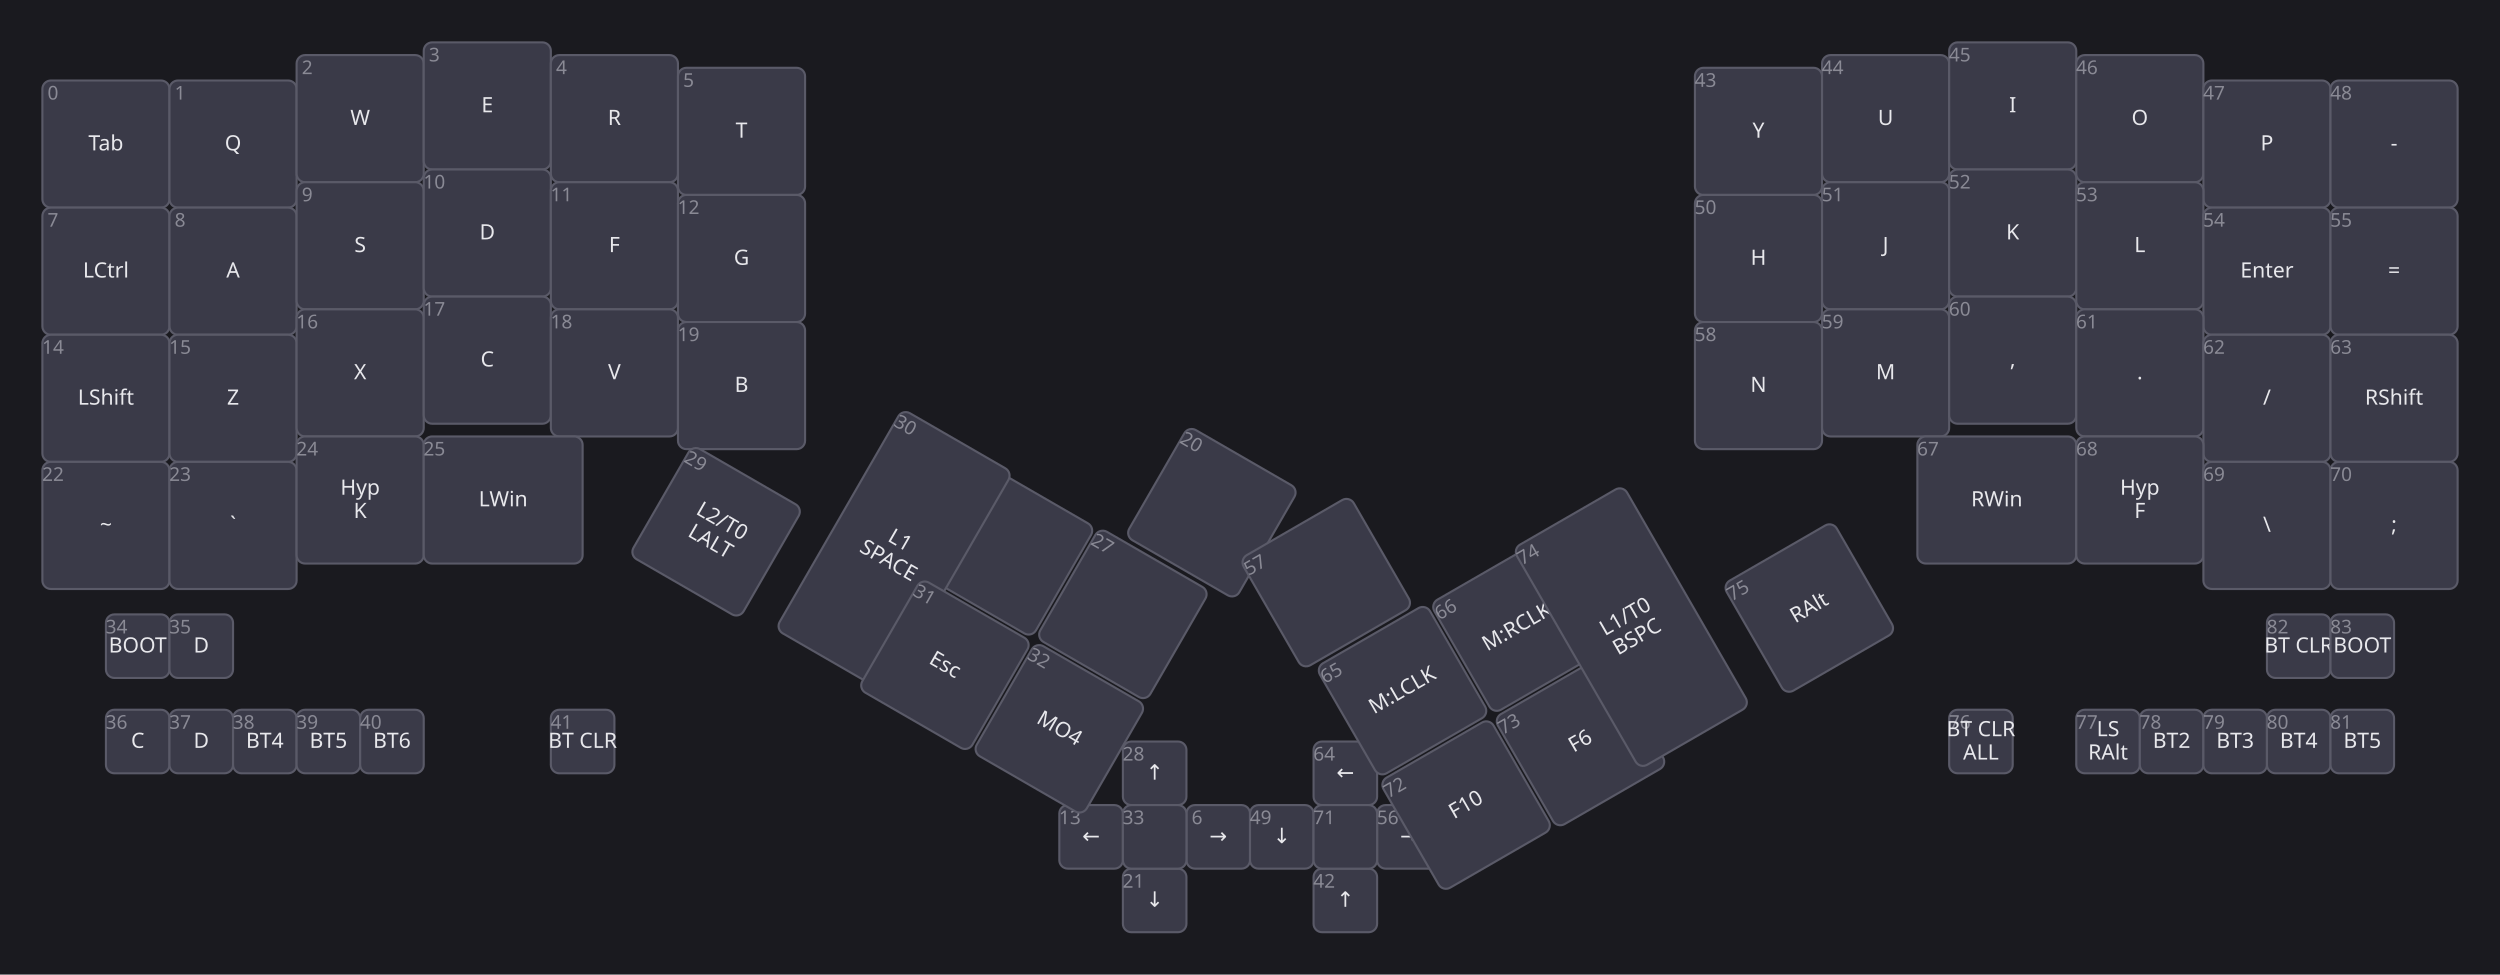
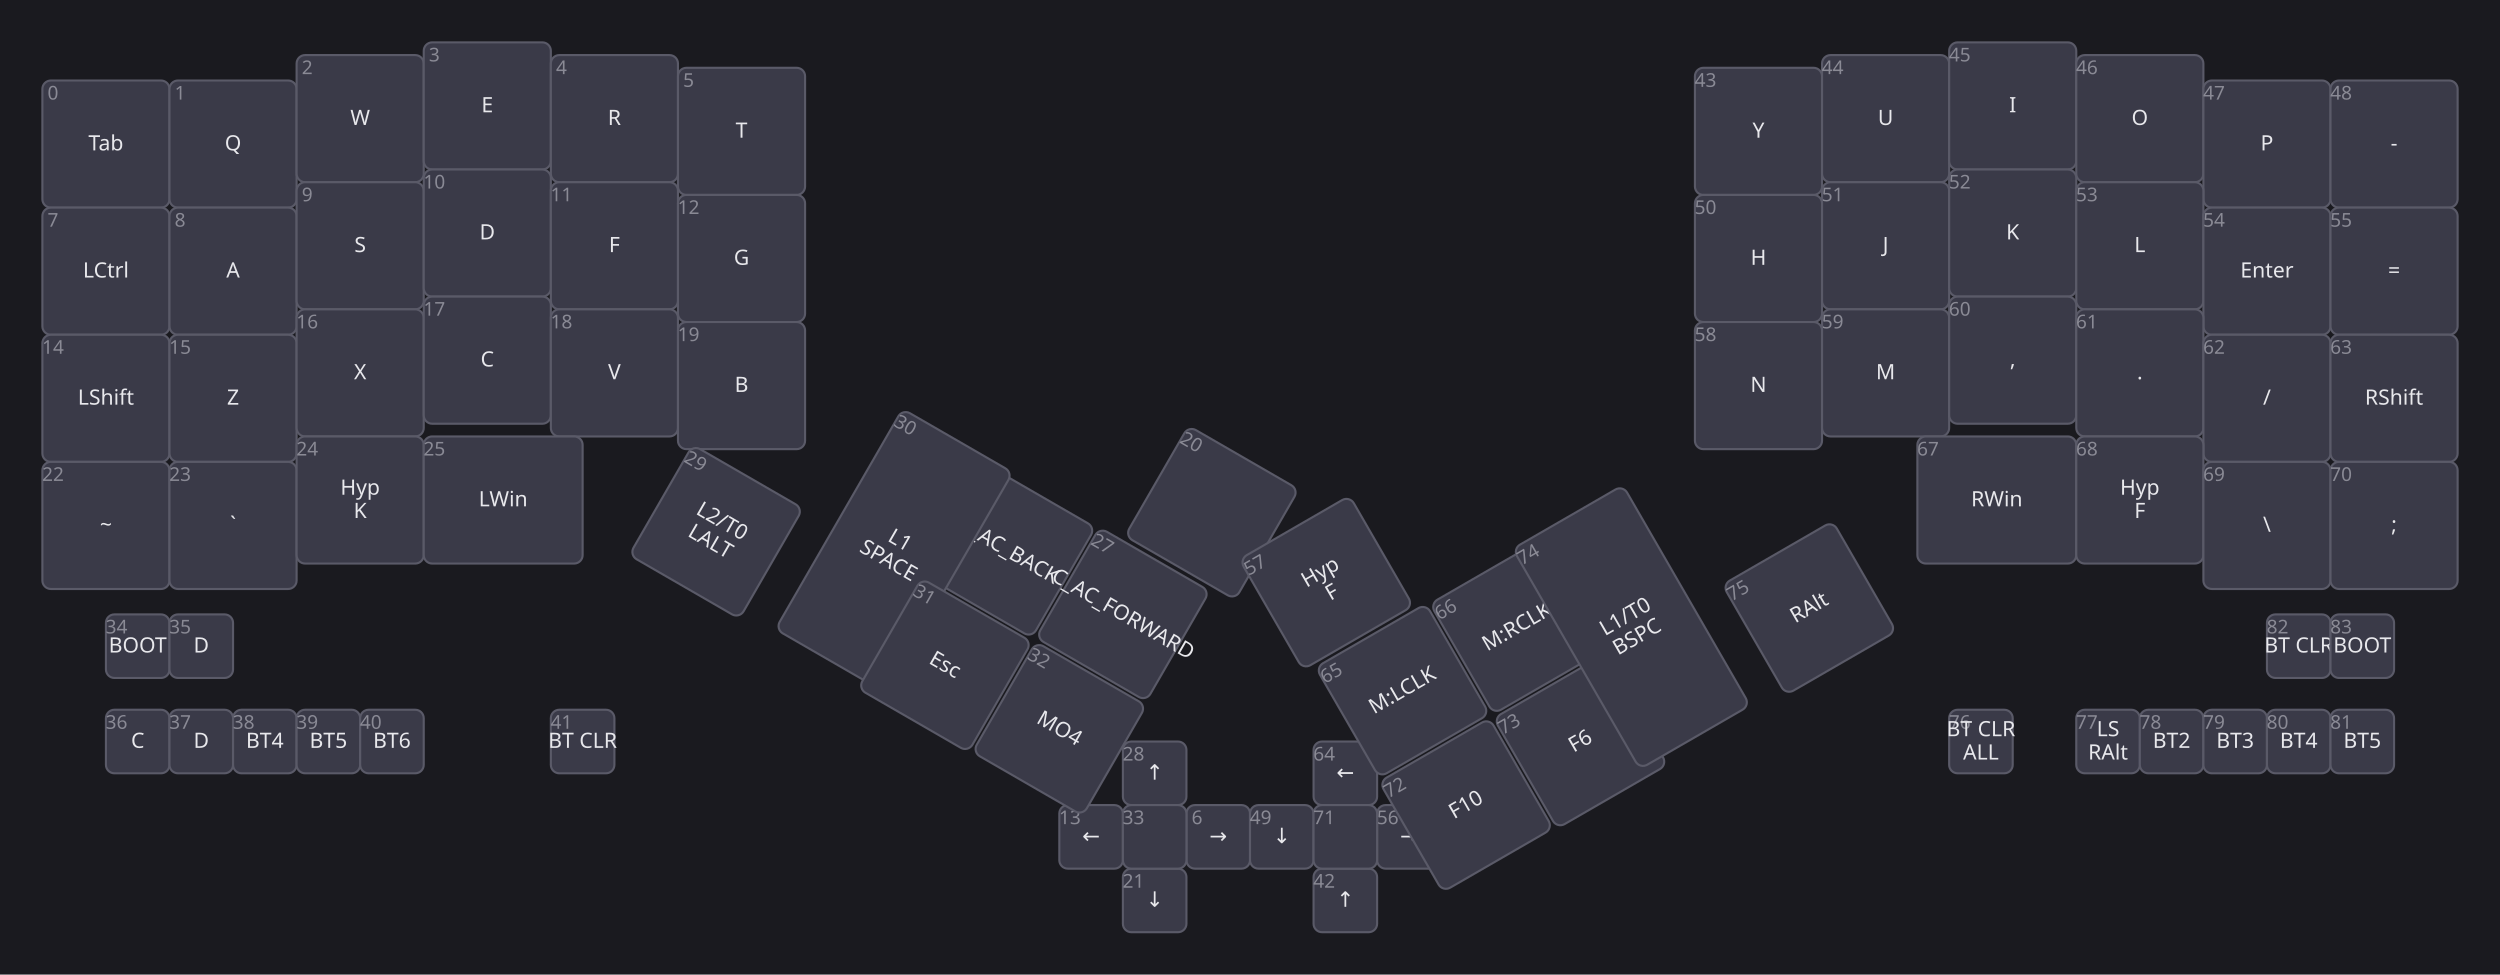
<svg xmlns="http://www.w3.org/2000/svg" viewBox="0 0 1180 460" width="1180" height="460" font-family="sans-serif">
  <style>.key{fill:#3a3a48;stroke:#5a5a68;stroke-width:1}.kt{fill:#e8e8ec;font-size:10px;text-anchor:middle}.ks{fill:#8a8a95;font-size:9px;text-anchor:middle}.bg{fill:#1a1a1f}</style>
  <rect class="bg" width="1180" height="460" />
  <g>
    <rect class="key" x="20.0" y="38.0" width="60.0" height="60.0" rx="4" fill="#3a3a48" />
    <text class="ks" x="25.0" y="47.0" text-anchor="start">0</text>
    <text class="kt" x="50.0" y="71.0">Tab</text>
  </g>
  <g>
    <rect class="key" x="80.0" y="38.0" width="60.0" height="60.0" rx="4" fill="#3a3a48" />
    <text class="ks" x="85.0" y="47.0" text-anchor="start">1</text>
    <text class="kt" x="110.0" y="71.0">Q</text>
  </g>
  <g>
    <rect class="key" x="140.0" y="26.0" width="60.0" height="60.0" rx="4" fill="#3a3a48" />
    <text class="ks" x="145.0" y="35.0" text-anchor="start">2</text>
    <text class="kt" x="170.0" y="59.0">W</text>
  </g>
  <g>
    <rect class="key" x="200.0" y="20.0" width="60.0" height="60.0" rx="4" fill="#3a3a48" />
    <text class="ks" x="205.0" y="29.0" text-anchor="start">3</text>
    <text class="kt" x="230.0" y="53.0">E</text>
  </g>
  <g>
    <rect class="key" x="260.0" y="26.0" width="60.0" height="60.0" rx="4" fill="#3a3a48" />
    <text class="ks" x="265.0" y="35.0" text-anchor="start">4</text>
    <text class="kt" x="290.0" y="59.0">R</text>
  </g>
  <g>
    <rect class="key" x="320.0" y="32.0" width="60.0" height="60.0" rx="4" fill="#3a3a48" />
    <text class="ks" x="325.0" y="41.0" text-anchor="start">5</text>
    <text class="kt" x="350.0" y="65.0">T</text>
  </g>
  <g>
    <rect class="key" x="560.0" y="380.0" width="30.0" height="30.0" rx="4" fill="#3a3a48" />
    <text class="ks" x="565.0" y="389.0" text-anchor="start">6</text>
    <text class="kt" x="575.0" y="398.0">→</text>
  </g>
  <g>
    <rect class="key" x="20.0" y="98.0" width="60.0" height="60.0" rx="4" fill="#3a3a48" />
    <text class="ks" x="25.0" y="107.0" text-anchor="start">7</text>
    <text class="kt" x="50.0" y="131.0">LCtrl</text>
  </g>
  <g>
    <rect class="key" x="80.0" y="98.0" width="60.0" height="60.0" rx="4" fill="#3a3a48" />
    <text class="ks" x="85.0" y="107.0" text-anchor="start">8</text>
    <text class="kt" x="110.0" y="131.0">A</text>
  </g>
  <g>
    <rect class="key" x="140.0" y="86.0" width="60.0" height="60.0" rx="4" fill="#3a3a48" />
    <text class="ks" x="145.0" y="95.0" text-anchor="start">9</text>
    <text class="kt" x="170.0" y="119.0">S</text>
  </g>
  <g>
    <rect class="key" x="200.0" y="80.0" width="60.0" height="60.0" rx="4" fill="#3a3a48" />
    <text class="ks" x="205.0" y="89.0" text-anchor="start">10</text>
    <text class="kt" x="230.0" y="113.0">D</text>
  </g>
  <g>
    <rect class="key" x="260.0" y="86.0" width="60.0" height="60.0" rx="4" fill="#3a3a48" />
    <text class="ks" x="265.0" y="95.0" text-anchor="start">11</text>
    <text class="kt" x="290.0" y="119.0">F</text>
  </g>
  <g>
    <rect class="key" x="320.0" y="92.0" width="60.0" height="60.0" rx="4" fill="#3a3a48" />
    <text class="ks" x="325.0" y="101.0" text-anchor="start">12</text>
    <text class="kt" x="350.0" y="125.0">G</text>
  </g>
  <g>
    <rect class="key" x="500.0" y="380.0" width="30.0" height="30.0" rx="4" fill="#3a3a48" />
    <text class="ks" x="505.0" y="389.0" text-anchor="start">13</text>
    <text class="kt" x="515.0" y="398.0">←</text>
  </g>
  <g>
    <rect class="key" x="20.0" y="158.0" width="60.0" height="60.0" rx="4" fill="#3a3a48" />
    <text class="ks" x="25.0" y="167.0" text-anchor="start">14</text>
    <text class="kt" x="50.0" y="191.0">LShift</text>
  </g>
  <g>
    <rect class="key" x="80.0" y="158.0" width="60.0" height="60.0" rx="4" fill="#3a3a48" />
    <text class="ks" x="85.0" y="167.0" text-anchor="start">15</text>
    <text class="kt" x="110.0" y="191.0">Z</text>
  </g>
  <g>
    <rect class="key" x="140.0" y="146.0" width="60.0" height="60.0" rx="4" fill="#3a3a48" />
    <text class="ks" x="145.0" y="155.0" text-anchor="start">16</text>
    <text class="kt" x="170.0" y="179.0">X</text>
  </g>
  <g>
    <rect class="key" x="200.0" y="140.0" width="60.0" height="60.0" rx="4" fill="#3a3a48" />
    <text class="ks" x="205.0" y="149.0" text-anchor="start">17</text>
    <text class="kt" x="230.0" y="173.0">C</text>
  </g>
  <g>
    <rect class="key" x="260.0" y="146.0" width="60.0" height="60.0" rx="4" fill="#3a3a48" />
    <text class="ks" x="265.0" y="155.0" text-anchor="start">18</text>
    <text class="kt" x="290.0" y="179.0">V</text>
  </g>
  <g>
    <rect class="key" x="320.0" y="152.0" width="60.0" height="60.0" rx="4" fill="#3a3a48" />
    <text class="ks" x="325.0" y="161.0" text-anchor="start">19</text>
    <text class="kt" x="350.0" y="185.0">B</text>
  </g>
  <g transform="rotate(30 572.0 242.0)">
    <rect class="key" x="542.0" y="212.0" width="60.0" height="60.0" rx="4" fill="#2a2a30" />
    <text class="ks" x="547.0" y="221.0" text-anchor="start">20</text>
    <text class="kt" x="572.0" y="245.0" />
  </g>
  <g>
    <rect class="key" x="530.0" y="410.0" width="30.0" height="30.0" rx="4" fill="#3a3a48" />
    <text class="ks" x="535.0" y="419.0" text-anchor="start">21</text>
    <text class="kt" x="545.0" y="428.0">↓</text>
  </g>
  <g>
    <rect class="key" x="20.0" y="218.0" width="60.0" height="60.0" rx="4" fill="#3a3a48" />
    <text class="ks" x="25.0" y="227.0" text-anchor="start">22</text>
    <text class="kt" x="50.0" y="251.0">~</text>
  </g>
  <g>
    <rect class="key" x="80.0" y="218.0" width="60.0" height="60.0" rx="4" fill="#3a3a48" />
    <text class="ks" x="85.0" y="227.0" text-anchor="start">23</text>
    <text class="kt" x="110.0" y="251.0">`</text>
  </g>
  <g>
    <rect class="key" x="140.0" y="206.0" width="60.0" height="60.0" rx="4" fill="#3a3a48" />
    <text class="ks" x="145.0" y="215.0" text-anchor="start">24</text>
    <text class="kt" x="170.0" y="233.5">Hyp</text>
    <text class="kt" x="170.0" y="244.5">K</text>
  </g>
  <g>
    <rect class="key" x="200.0" y="206.0" width="75.0" height="60.0" rx="4" fill="#3a3a48" />
    <text class="ks" x="205.0" y="215.0" text-anchor="start">25</text>
    <text class="kt" x="237.5" y="239.0">LWin</text>
  </g>
  <g transform="rotate(30 476.0 260.0)">
-     <rect class="key" x="446.0" y="230.0" width="60.0" height="60.0" rx="4" fill="#2a2a30" />
+     <rect class="key" x="446.0" y="230.0" width="60.0" height="60.0" rx="4" fill="#3a3a48" />
    <text class="ks" x="451.0" y="239.0" text-anchor="start">26</text>
-     <text class="kt" x="476.0" y="263.0" />
+     <text class="kt" x="476.0" y="263.0">C_AC_BACK</text>
  </g>
  <g transform="rotate(30 530.0 290.0)">
-     <rect class="key" x="500.0" y="260.0" width="60.0" height="60.0" rx="4" fill="#2a2a30" />
+     <rect class="key" x="500.0" y="260.0" width="60.0" height="60.0" rx="4" fill="#3a3a48" />
    <text class="ks" x="505.0" y="269.0" text-anchor="start">27</text>
-     <text class="kt" x="530.0" y="293.0" />
+     <text class="kt" x="530.0" y="293.0">C_AC_FORWARD</text>
  </g>
  <g>
    <rect class="key" x="530.0" y="350.0" width="30.0" height="30.0" rx="4" fill="#3a3a48" />
    <text class="ks" x="535.0" y="359.0" text-anchor="start">28</text>
    <text class="kt" x="545.0" y="368.0">↑</text>
  </g>
  <g transform="rotate(30 338.0 251.0)">
    <rect class="key" x="308.0" y="221.0" width="60.0" height="60.0" rx="4" fill="#3a3a48" />
    <text class="ks" x="313.0" y="230.0" text-anchor="start">29</text>
    <text class="kt" x="338.0" y="248.5">L2/T0</text>
    <text class="kt" x="338.0" y="259.5">LALT</text>
  </g>
  <g transform="rotate(30 422.0 260.0)">
    <rect class="key" x="392.0" y="200.0" width="60.0" height="120.0" rx="4" fill="#3a3a48" />
    <text class="ks" x="397.0" y="209.0" text-anchor="start">30</text>
    <text class="kt" x="422.0" y="257.5">L1</text>
    <text class="kt" x="422.0" y="268.5">SPACE</text>
  </g>
  <g transform="rotate(30 446.0 314.0)">
    <rect class="key" x="416.0" y="284.0" width="60.0" height="60.0" rx="4" fill="#3a3a48" />
    <text class="ks" x="421.0" y="293.0" text-anchor="start">31</text>
    <text class="kt" x="446.0" y="317.0">Esc</text>
  </g>
  <g transform="rotate(30 500.0 344.0)">
    <rect class="key" x="470.0" y="314.0" width="60.0" height="60.0" rx="4" fill="#3a3a48" />
    <text class="ks" x="475.0" y="323.0" text-anchor="start">32</text>
    <text class="kt" x="500.0" y="347.0">MO4</text>
  </g>
  <g>
    <rect class="key" x="530.0" y="380.0" width="30.0" height="30.0" rx="4" fill="#2a2a30" />
    <text class="ks" x="535.0" y="389.0" text-anchor="start">33</text>
    <text class="kt" x="545.0" y="398.0" />
  </g>
  <g>
    <rect class="key" x="50.0" y="290.0" width="30.0" height="30.0" rx="4" fill="#3a3a48" />
    <text class="ks" x="55.0" y="299.0" text-anchor="start">34</text>
    <text class="kt" x="65.0" y="308.0">BOOT</text>
  </g>
  <g>
    <rect class="key" x="80.0" y="290.0" width="30.0" height="30.0" rx="4" fill="#3a3a48" />
    <text class="ks" x="85.0" y="299.0" text-anchor="start">35</text>
    <text class="kt" x="95.0" y="308.0">D</text>
  </g>
  <g>
    <rect class="key" x="50.0" y="335.0" width="30.0" height="30.0" rx="4" fill="#3a3a48" />
    <text class="ks" x="55.0" y="344.0" text-anchor="start">36</text>
    <text class="kt" x="65.0" y="353.0">C</text>
  </g>
  <g>
    <rect class="key" x="80.0" y="335.0" width="30.0" height="30.0" rx="4" fill="#3a3a48" />
    <text class="ks" x="85.0" y="344.0" text-anchor="start">37</text>
    <text class="kt" x="95.0" y="353.0">D</text>
  </g>
  <g>
    <rect class="key" x="110.0" y="335.0" width="30.0" height="30.0" rx="4" fill="#3a3a48" />
    <text class="ks" x="115.0" y="344.0" text-anchor="start">38</text>
    <text class="kt" x="125.0" y="353.0">BT4</text>
  </g>
  <g>
    <rect class="key" x="140.0" y="335.0" width="30.0" height="30.0" rx="4" fill="#3a3a48" />
    <text class="ks" x="145.0" y="344.0" text-anchor="start">39</text>
    <text class="kt" x="155.0" y="353.0">BT5</text>
  </g>
  <g>
    <rect class="key" x="170.0" y="335.0" width="30.0" height="30.0" rx="4" fill="#3a3a48" />
    <text class="ks" x="175.0" y="344.0" text-anchor="start">40</text>
    <text class="kt" x="185.0" y="353.0">BT6</text>
  </g>
  <g>
    <rect class="key" x="260.0" y="335.0" width="30.0" height="30.0" rx="4" fill="#3a3a48" />
    <text class="ks" x="265.0" y="344.0" text-anchor="start">41</text>
    <text class="kt" x="275.0" y="353.0">BT CLR</text>
  </g>
  <g>
    <rect class="key" x="620.0" y="410.0" width="30.0" height="30.0" rx="4" fill="#3a3a48" />
    <text class="ks" x="625.0" y="419.0" text-anchor="start">42</text>
    <text class="kt" x="635.0" y="428.0">↑</text>
  </g>
  <g>
    <rect class="key" x="800.0" y="32.0" width="60.0" height="60.0" rx="4" fill="#3a3a48" />
    <text class="ks" x="805.0" y="41.0" text-anchor="start">43</text>
    <text class="kt" x="830.0" y="65.0">Y</text>
  </g>
  <g>
    <rect class="key" x="860.0" y="26.0" width="60.0" height="60.0" rx="4" fill="#3a3a48" />
    <text class="ks" x="865.0" y="35.0" text-anchor="start">44</text>
    <text class="kt" x="890.0" y="59.0">U</text>
  </g>
  <g>
    <rect class="key" x="920.0" y="20.0" width="60.0" height="60.0" rx="4" fill="#3a3a48" />
    <text class="ks" x="925.0" y="29.0" text-anchor="start">45</text>
    <text class="kt" x="950.0" y="53.0">I</text>
  </g>
  <g>
    <rect class="key" x="980.0" y="26.0" width="60.0" height="60.0" rx="4" fill="#3a3a48" />
    <text class="ks" x="985.0" y="35.0" text-anchor="start">46</text>
    <text class="kt" x="1010.0" y="59.0">O</text>
  </g>
  <g>
    <rect class="key" x="1040.0" y="38.0" width="60.0" height="60.0" rx="4" fill="#3a3a48" />
    <text class="ks" x="1045.0" y="47.0" text-anchor="start">47</text>
    <text class="kt" x="1070.0" y="71.0">P</text>
  </g>
  <g>
    <rect class="key" x="1100.0" y="38.0" width="60.0" height="60.0" rx="4" fill="#3a3a48" />
    <text class="ks" x="1105.0" y="47.0" text-anchor="start">48</text>
    <text class="kt" x="1130.0" y="71.0">-</text>
  </g>
  <g>
    <rect class="key" x="590.0" y="380.0" width="30.0" height="30.0" rx="4" fill="#3a3a48" />
    <text class="ks" x="595.0" y="389.0" text-anchor="start">49</text>
    <text class="kt" x="605.0" y="398.0">↓</text>
  </g>
  <g>
    <rect class="key" x="800.0" y="92.0" width="60.0" height="60.0" rx="4" fill="#3a3a48" />
    <text class="ks" x="805.0" y="101.0" text-anchor="start">50</text>
    <text class="kt" x="830.0" y="125.0">H</text>
  </g>
  <g>
    <rect class="key" x="860.0" y="86.0" width="60.0" height="60.0" rx="4" fill="#3a3a48" />
    <text class="ks" x="865.0" y="95.0" text-anchor="start">51</text>
    <text class="kt" x="890.0" y="119.0">J</text>
  </g>
  <g>
    <rect class="key" x="920.0" y="80.0" width="60.0" height="60.0" rx="4" fill="#3a3a48" />
    <text class="ks" x="925.0" y="89.0" text-anchor="start">52</text>
    <text class="kt" x="950.0" y="113.0">K</text>
  </g>
  <g>
    <rect class="key" x="980.0" y="86.0" width="60.0" height="60.0" rx="4" fill="#3a3a48" />
    <text class="ks" x="985.0" y="95.0" text-anchor="start">53</text>
    <text class="kt" x="1010.0" y="119.0">L</text>
  </g>
  <g>
    <rect class="key" x="1040.0" y="98.0" width="60.0" height="60.0" rx="4" fill="#3a3a48" />
    <text class="ks" x="1045.0" y="107.0" text-anchor="start">54</text>
    <text class="kt" x="1070.0" y="131.0">Enter</text>
  </g>
  <g>
    <rect class="key" x="1100.0" y="98.0" width="60.0" height="60.0" rx="4" fill="#3a3a48" />
    <text class="ks" x="1105.0" y="107.0" text-anchor="start">55</text>
    <text class="kt" x="1130.0" y="131.0">=</text>
  </g>
  <g>
    <rect class="key" x="650.0" y="380.0" width="30.0" height="30.0" rx="4" fill="#3a3a48" />
    <text class="ks" x="655.0" y="389.0" text-anchor="start">56</text>
    <text class="kt" x="665.0" y="398.0">→</text>
  </g>
  <g transform="rotate(-30 626.0 275.0)">
-     <rect class="key" x="596.0" y="245.0" width="60.0" height="60.0" rx="4" fill="#2a2a30" />
+     <rect class="key" x="596.0" y="245.0" width="60.0" height="60.0" rx="4" fill="#3a3a48" />
    <text class="ks" x="601.0" y="254.0" text-anchor="start">57</text>
-     <text class="kt" x="626.0" y="278.0" />
+     <text class="kt" x="626.0" y="272.5">Hyp</text>
+     <text class="kt" x="626.0" y="283.5">F</text>
  </g>
  <g>
    <rect class="key" x="800.0" y="152.0" width="60.0" height="60.0" rx="4" fill="#3a3a48" />
    <text class="ks" x="805.0" y="161.0" text-anchor="start">58</text>
    <text class="kt" x="830.0" y="185.0">N</text>
  </g>
  <g>
    <rect class="key" x="860.0" y="146.0" width="60.0" height="60.0" rx="4" fill="#3a3a48" />
    <text class="ks" x="865.0" y="155.0" text-anchor="start">59</text>
    <text class="kt" x="890.0" y="179.0">M</text>
  </g>
  <g>
    <rect class="key" x="920.0" y="140.0" width="60.0" height="60.0" rx="4" fill="#3a3a48" />
    <text class="ks" x="925.0" y="149.0" text-anchor="start">60</text>
    <text class="kt" x="950.0" y="173.0">,</text>
  </g>
  <g>
    <rect class="key" x="980.0" y="146.0" width="60.0" height="60.0" rx="4" fill="#3a3a48" />
    <text class="ks" x="985.0" y="155.0" text-anchor="start">61</text>
    <text class="kt" x="1010.0" y="179.0">.</text>
  </g>
  <g>
    <rect class="key" x="1040.0" y="158.0" width="60.0" height="60.0" rx="4" fill="#3a3a48" />
    <text class="ks" x="1045.0" y="167.0" text-anchor="start">62</text>
    <text class="kt" x="1070.0" y="191.0">/</text>
  </g>
  <g>
    <rect class="key" x="1100.0" y="158.0" width="60.0" height="60.0" rx="4" fill="#3a3a48" />
    <text class="ks" x="1105.0" y="167.0" text-anchor="start">63</text>
    <text class="kt" x="1130.0" y="191.0">RShift</text>
  </g>
  <g>
    <rect class="key" x="620.0" y="350.0" width="30.0" height="30.0" rx="4" fill="#3a3a48" />
    <text class="ks" x="625.0" y="359.0" text-anchor="start">64</text>
    <text class="kt" x="635.0" y="368.0">←</text>
  </g>
  <g transform="rotate(-30 662.0 326.0)">
    <rect class="key" x="632.0" y="296.0" width="60.0" height="60.0" rx="4" fill="#3a3a48" />
    <text class="ks" x="637.0" y="305.0" text-anchor="start">65</text>
    <text class="kt" x="662.0" y="329.0">M:LCLK</text>
  </g>
  <g transform="rotate(-30 716.0 296.0)">
    <rect class="key" x="686.0" y="266.0" width="60.0" height="60.0" rx="4" fill="#3a3a48" />
    <text class="ks" x="691.0" y="275.0" text-anchor="start">66</text>
    <text class="kt" x="716.0" y="299.0">M:RCLK</text>
  </g>
  <g>
    <rect class="key" x="905.0" y="206.0" width="75.0" height="60.0" rx="4" fill="#3a3a48" />
    <text class="ks" x="910.0" y="215.0" text-anchor="start">67</text>
    <text class="kt" x="942.5" y="239.0">RWin</text>
  </g>
  <g>
    <rect class="key" x="980.0" y="206.0" width="60.0" height="60.0" rx="4" fill="#3a3a48" />
    <text class="ks" x="985.0" y="215.0" text-anchor="start">68</text>
    <text class="kt" x="1010.0" y="233.5">Hyp</text>
    <text class="kt" x="1010.0" y="244.5">F</text>
  </g>
  <g>
    <rect class="key" x="1040.0" y="218.0" width="60.0" height="60.0" rx="4" fill="#3a3a48" />
    <text class="ks" x="1045.0" y="227.0" text-anchor="start">69</text>
    <text class="kt" x="1070.0" y="251.0">\</text>
  </g>
  <g>
    <rect class="key" x="1100.0" y="218.0" width="60.0" height="60.0" rx="4" fill="#3a3a48" />
    <text class="ks" x="1105.0" y="227.0" text-anchor="start">70</text>
    <text class="kt" x="1130.0" y="251.0">;</text>
  </g>
  <g>
    <rect class="key" x="620.0" y="380.0" width="30.0" height="30.0" rx="4" fill="#2a2a30" />
    <text class="ks" x="625.0" y="389.0" text-anchor="start">71</text>
    <text class="kt" x="635.0" y="398.0" />
  </g>
  <g transform="rotate(-30 692.0 380.0)">
    <rect class="key" x="662.0" y="350.0" width="60.0" height="60.0" rx="4" fill="#3a3a48" />
    <text class="ks" x="667.0" y="359.0" text-anchor="start">72</text>
    <text class="kt" x="692.0" y="383.0">F10</text>
  </g>
  <g transform="rotate(-30 746.0 350.0)">
    <rect class="key" x="716.0" y="320.0" width="60.0" height="60.0" rx="4" fill="#3a3a48" />
    <text class="ks" x="721.0" y="329.0" text-anchor="start">73</text>
    <text class="kt" x="746.0" y="353.0">F6</text>
  </g>
  <g transform="rotate(-30 770.0 296.0)">
    <rect class="key" x="740.0" y="236.0" width="60.0" height="120.0" rx="4" fill="#3a3a48" />
    <text class="ks" x="745.0" y="245.0" text-anchor="start">74</text>
    <text class="kt" x="770.0" y="293.5">L1/T0</text>
    <text class="kt" x="770.0" y="304.5">BSPC</text>
  </g>
  <g transform="rotate(-30 854.0 287.0)">
    <rect class="key" x="824.0" y="257.0" width="60.0" height="60.0" rx="4" fill="#3a3a48" />
    <text class="ks" x="829.0" y="266.0" text-anchor="start">75</text>
    <text class="kt" x="854.0" y="290.0">RAlt</text>
  </g>
  <g>
    <rect class="key" x="920.0" y="335.0" width="30.0" height="30.0" rx="4" fill="#3a3a48" />
    <text class="ks" x="925.0" y="344.0" text-anchor="start">76</text>
    <text class="kt" x="935.0" y="347.5">BT CLR</text>
    <text class="kt" x="935.0" y="358.5">ALL</text>
  </g>
  <g>
    <rect class="key" x="980.0" y="335.0" width="30.0" height="30.0" rx="4" fill="#3a3a48" />
    <text class="ks" x="985.0" y="344.0" text-anchor="start">77</text>
    <text class="kt" x="995.0" y="347.5">LS</text>
    <text class="kt" x="995.0" y="358.5">RAlt</text>
  </g>
  <g>
    <rect class="key" x="1010.0" y="335.0" width="30.0" height="30.0" rx="4" fill="#3a3a48" />
    <text class="ks" x="1015.0" y="344.0" text-anchor="start">78</text>
    <text class="kt" x="1025.0" y="353.0">BT2</text>
  </g>
  <g>
    <rect class="key" x="1040.0" y="335.0" width="30.0" height="30.0" rx="4" fill="#3a3a48" />
    <text class="ks" x="1045.0" y="344.0" text-anchor="start">79</text>
    <text class="kt" x="1055.0" y="353.0">BT3</text>
  </g>
  <g>
    <rect class="key" x="1070.0" y="335.0" width="30.0" height="30.0" rx="4" fill="#3a3a48" />
    <text class="ks" x="1075.0" y="344.0" text-anchor="start">80</text>
    <text class="kt" x="1085.0" y="353.0">BT4</text>
  </g>
  <g>
    <rect class="key" x="1100.0" y="335.0" width="30.0" height="30.0" rx="4" fill="#3a3a48" />
    <text class="ks" x="1105.0" y="344.0" text-anchor="start">81</text>
    <text class="kt" x="1115.0" y="353.0">BT5</text>
  </g>
  <g>
    <rect class="key" x="1070.0" y="290.0" width="30.0" height="30.0" rx="4" fill="#3a3a48" />
    <text class="ks" x="1075.0" y="299.0" text-anchor="start">82</text>
    <text class="kt" x="1085.0" y="308.0">BT CLR</text>
  </g>
  <g>
    <rect class="key" x="1100.0" y="290.0" width="30.0" height="30.0" rx="4" fill="#3a3a48" />
    <text class="ks" x="1105.0" y="299.0" text-anchor="start">83</text>
    <text class="kt" x="1115.0" y="308.0">BOOT</text>
  </g>
</svg>
